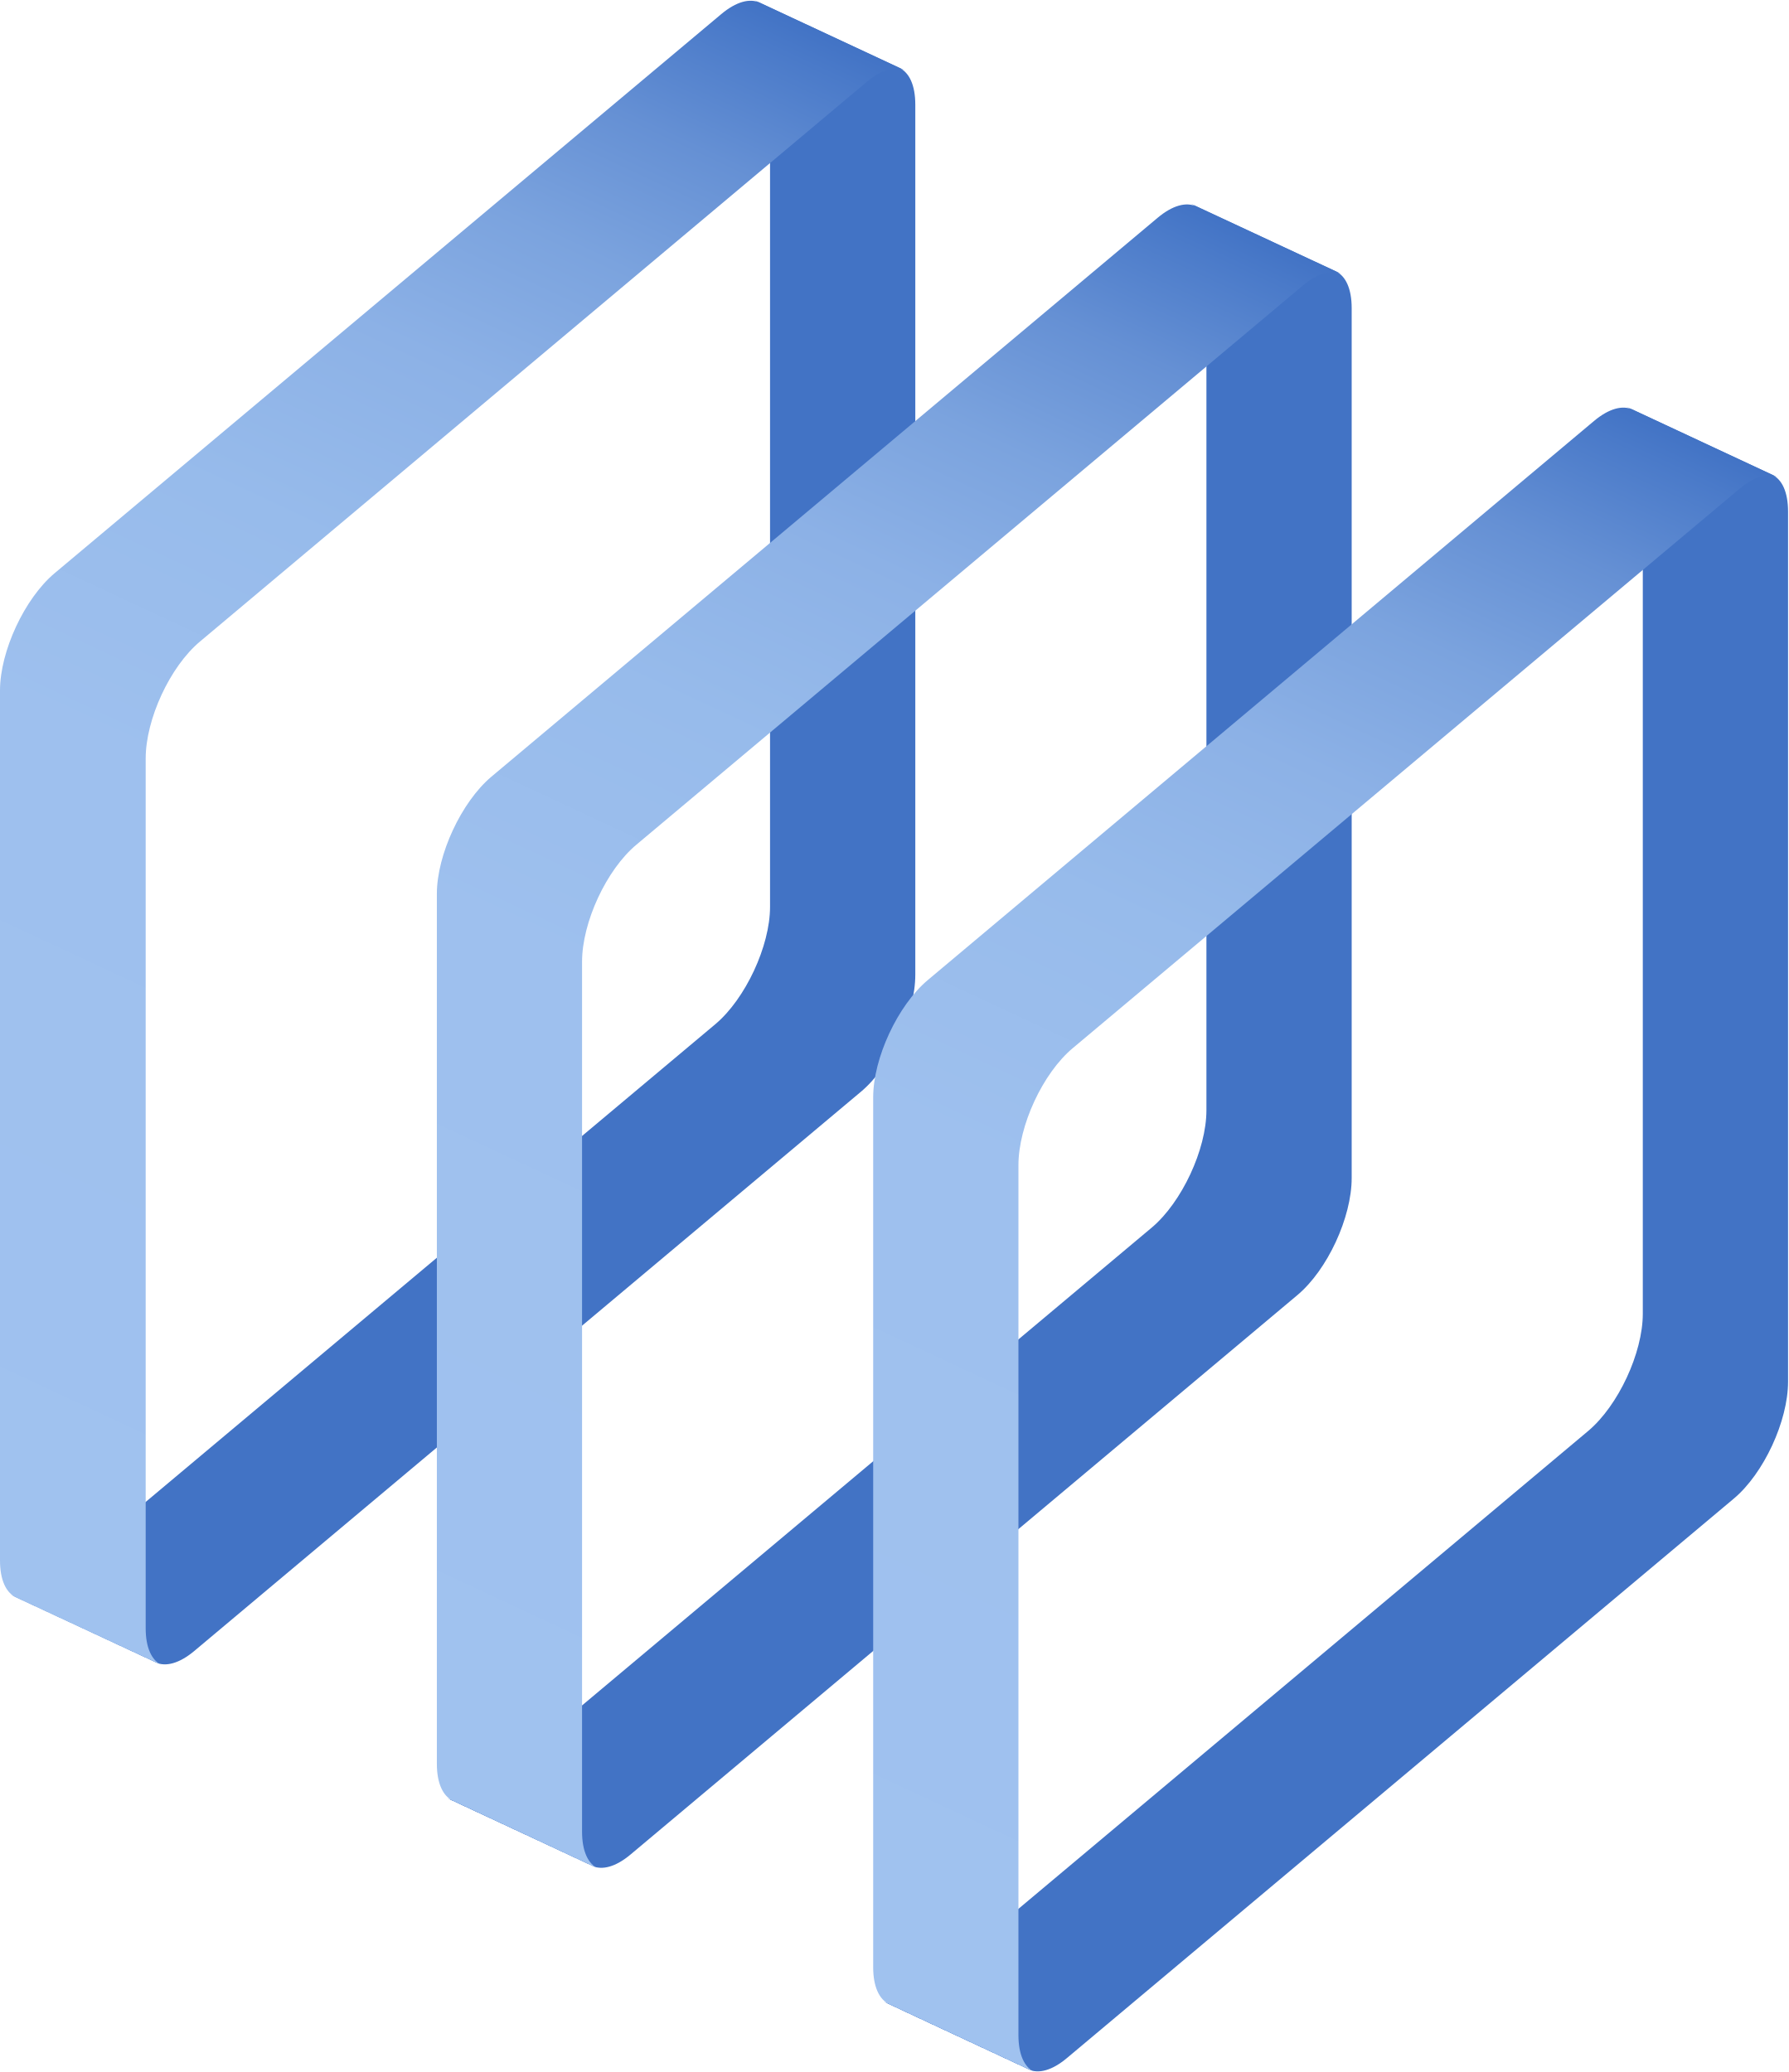
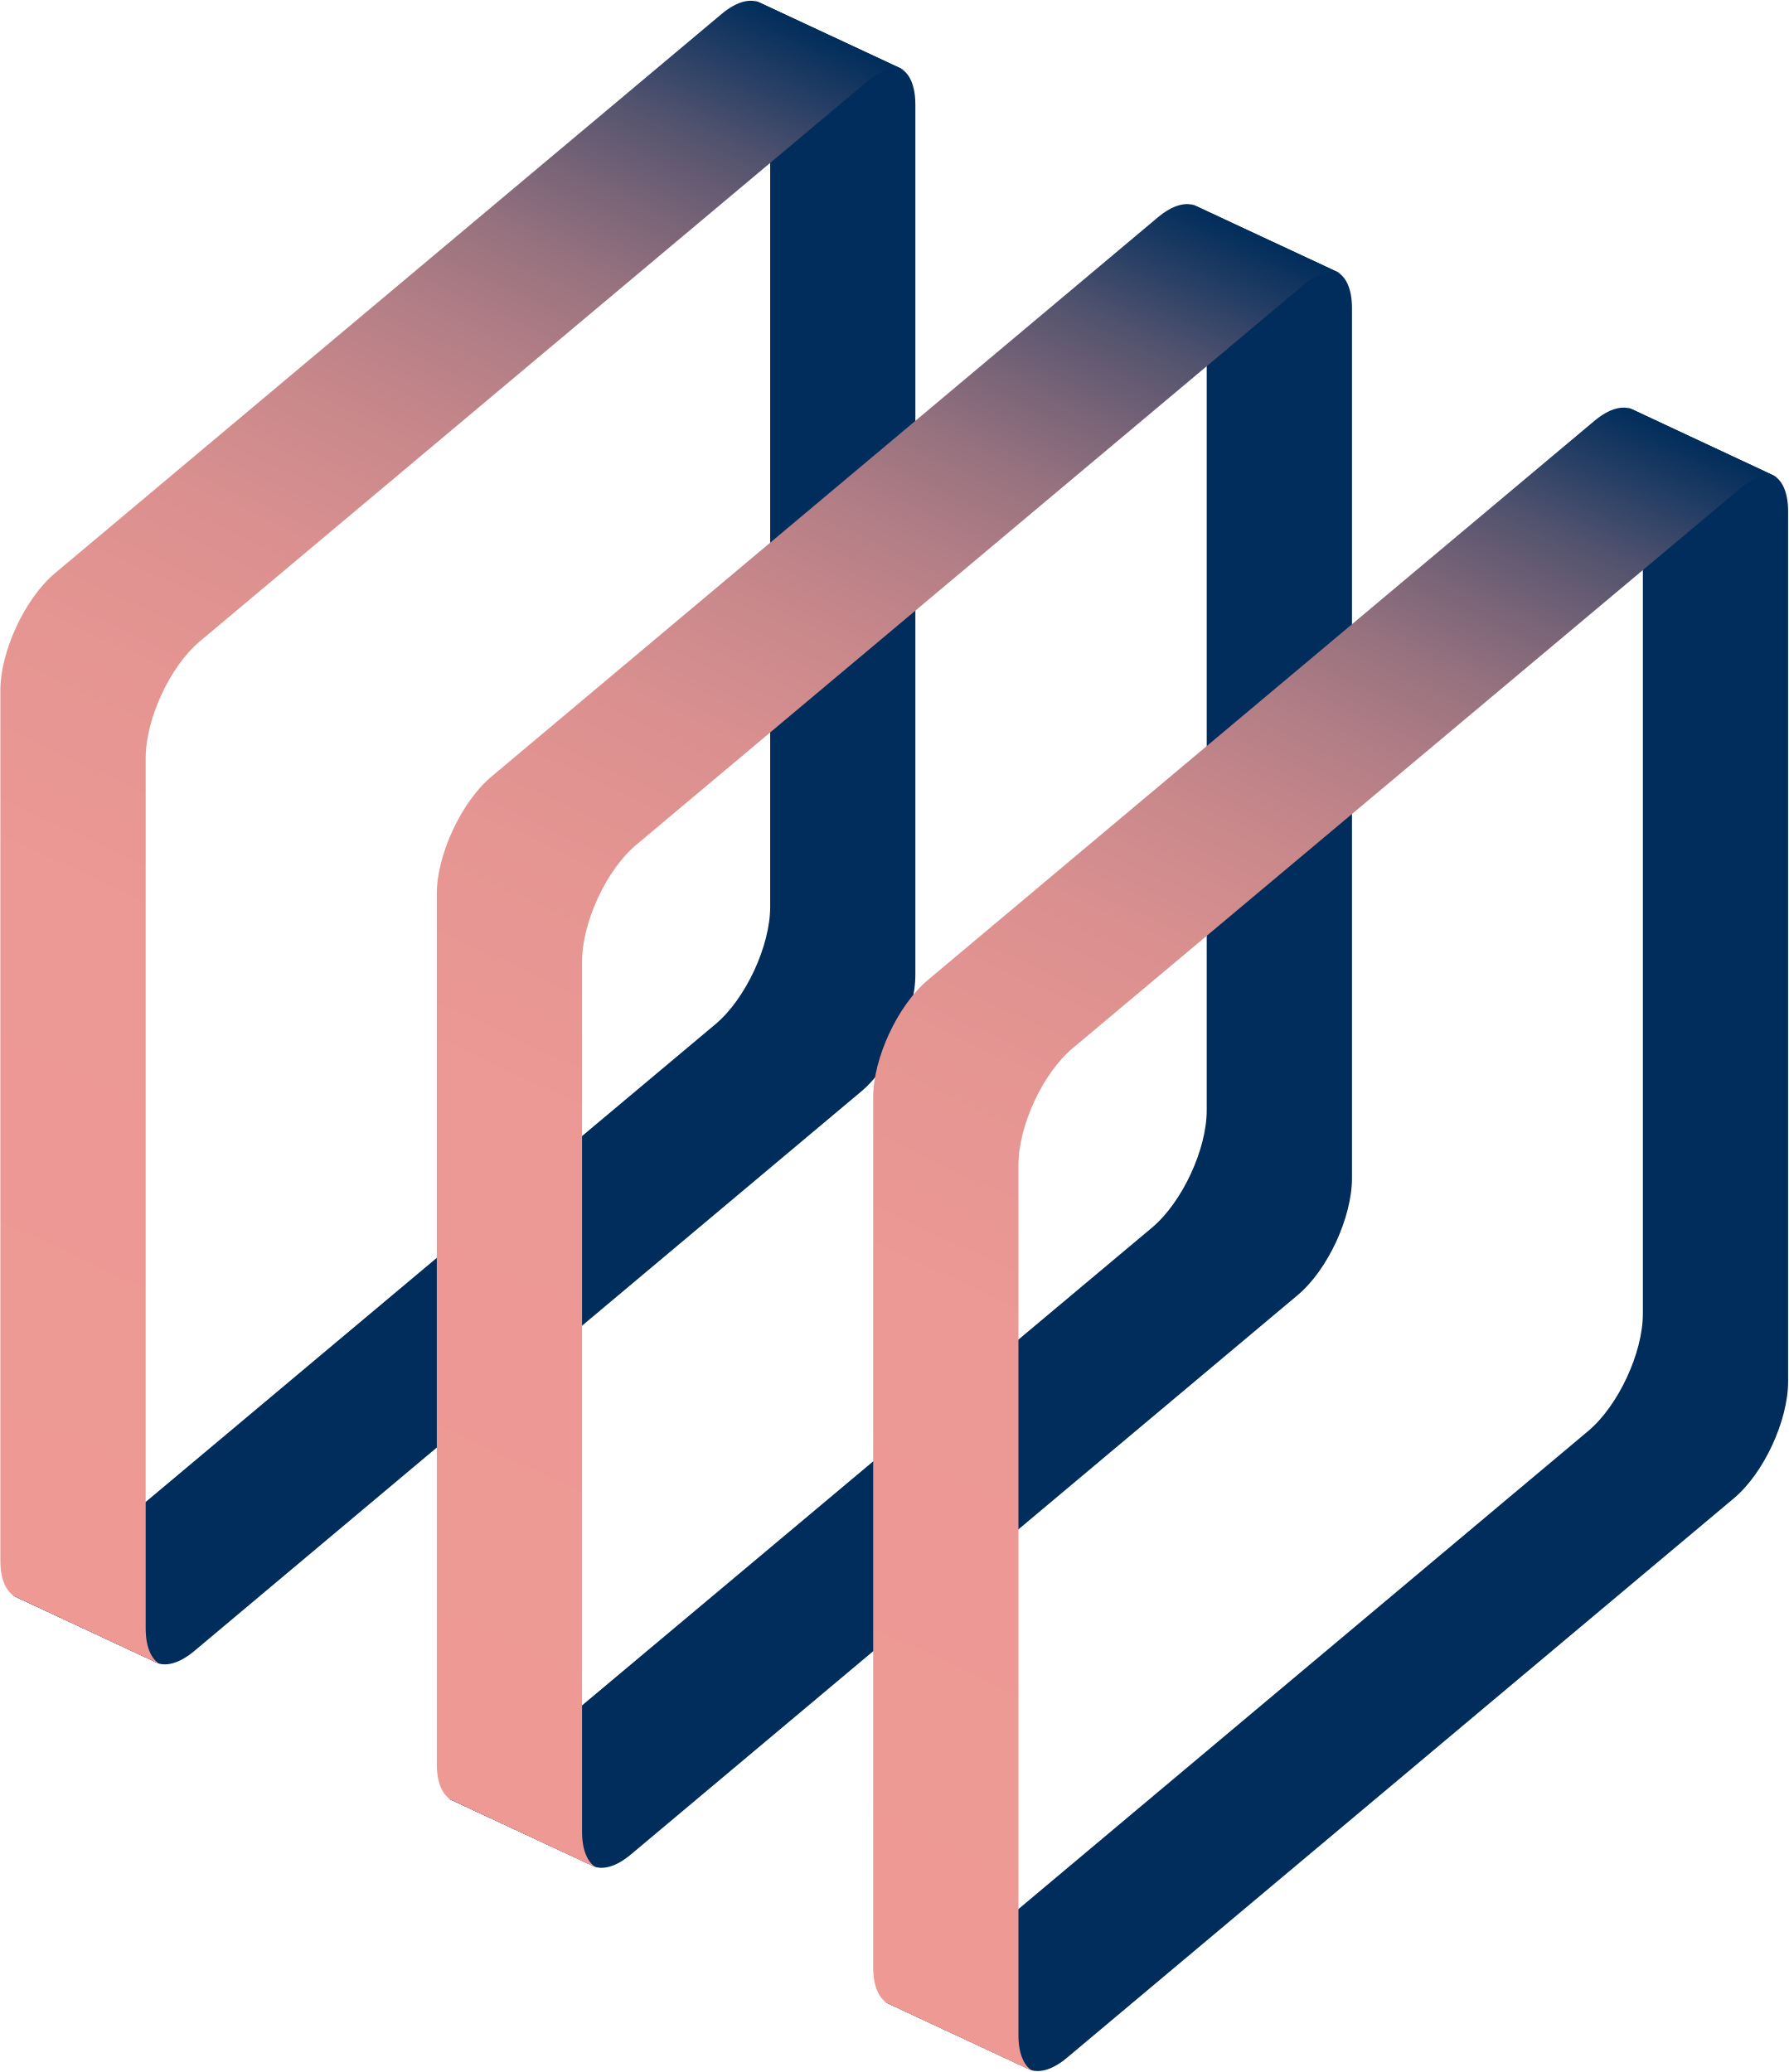
- <svg xmlns="http://www.w3.org/2000/svg" xmlns:xlink="http://www.w3.org/1999/xlink" viewBox="0 0 295.47 342.43">
+ <svg xmlns="http://www.w3.org/2000/svg" xmlns:xlink="http://www.w3.org/1999/xlink" id="Layer_1" data-name="Layer 1" viewBox="0 0 295.47 342.43">
  <defs>
-     <style>.cls-1{fill:url(#linear-gradient);}.cls-2{fill:url(#linear-gradient-2);}.cls-3{fill:url(#linear-gradient-3);}.cls-4{fill:url(#linear-gradient-4);}.cls-5{fill:url(#linear-gradient-5);}.cls-6{fill:url(#linear-gradient-6);}</style>
-     <linearGradient id="linear-gradient" x1="-251" y1="195.82" x2="39.77" y2="195.82" gradientTransform="translate(-26.96 -26.78) rotate(-65)" gradientUnits="userSpaceOnUse">
-       <stop offset="0" stop-color="#a0c2ef" />
+     <linearGradient id="linear-gradient" x1="880.28" y1="825.32" x2="1171.05" y2="825.32" gradientTransform="translate(56.55 1362.51) rotate(-65)" gradientUnits="userSpaceOnUse">
      <stop offset="0" stop-color="#9abded" />
      <stop offset="0" stop-color="#4273c5" />
+       <stop offset="0" stop-color="#002d5b" />
    </linearGradient>
-     <linearGradient id="linear-gradient-2" x1="-251" y1="129.09" x2="39.77" y2="129.09" gradientTransform="translate(-26.96 -26.78) rotate(-65)" gradientUnits="userSpaceOnUse">
+     <linearGradient id="linear-gradient-2" x1="880.28" y1="758.59" x2="1171.05" y2="758.59" gradientTransform="translate(56.55 1362.51) rotate(-65)" gradientUnits="userSpaceOnUse">
+       <stop offset="0" stop-color="#ee9994" />
+       <stop offset="0.38" stop-color="#ec9894" />
+       <stop offset="0.51" stop-color="#e59592" />
+       <stop offset="0.61" stop-color="#da908f" />
+       <stop offset="0.69" stop-color="#c9888b" />
+       <stop offset="0.76" stop-color="#b37e86" />
+       <stop offset="0.82" stop-color="#97727f" />
+       <stop offset="0.87" stop-color="#776377" />
+       <stop offset="0.92" stop-color="#51526e" />
+       <stop offset="0.96" stop-color="#283f65" />
+       <stop offset="1" stop-color="#002d5b" />
+     </linearGradient>
+     <linearGradient id="linear-gradient-3" x1="880.28" y1="904.88" x2="1171.05" y2="904.88" gradientTransform="translate(56.55 1362.51) rotate(-65)" gradientUnits="userSpaceOnUse">
      <stop offset="0" stop-color="#a0c2ef" />
-       <stop offset="0.46" stop-color="#9ec0ee" />
-       <stop offset="0.62" stop-color="#97bbeb" />
-       <stop offset="0.74" stop-color="#8cb1e6" />
-       <stop offset="0.83" stop-color="#7ba3de" />
-       <stop offset="0.91" stop-color="#6590d4" />
-       <stop offset="0.98" stop-color="#4a7ac9" />
-       <stop offset="1" stop-color="#4273c5" />
+       <stop offset="0" stop-color="#4273c5" />
+       <stop offset="0" stop-color="#002d5b" />
    </linearGradient>
-     <linearGradient id="linear-gradient-3" x1="-251" y1="275.37" x2="39.77" y2="275.37" xlink:href="#linear-gradient" />
-     <linearGradient id="linear-gradient-4" x1="-251" y1="208.64" x2="39.77" y2="208.64" xlink:href="#linear-gradient-2" />
-     <linearGradient id="linear-gradient-5" x1="-251" y1="354.93" x2="39.77" y2="354.93" xlink:href="#linear-gradient" />
-     <linearGradient id="linear-gradient-6" x1="-251" y1="288.2" x2="39.77" y2="288.2" xlink:href="#linear-gradient-2" />
+     <linearGradient id="linear-gradient-4" x1="880.28" y1="838.15" x2="1171.05" y2="838.15" xlink:href="#linear-gradient-2" />
+     <linearGradient id="linear-gradient-5" x1="880.28" y1="984.43" x2="1171.05" y2="984.43" xlink:href="#linear-gradient-3" />
+     <linearGradient id="linear-gradient-6" x1="880.28" y1="917.7" x2="1171.05" y2="917.7" xlink:href="#linear-gradient-2" />
  </defs>
-   <g id="Layer_2" data-name="Layer 2">
-     <g id="Layer_1-2" data-name="Layer 1">
-       <g id="boxes">
-         <g id="box1">
-           <path class="cls-1" d="M25.73,274.74c1.63.76,3.89.19,6.37-1.89l110.13-92.41c5-4.17,9-12.88,9-19.37V17.31c0-3.25-1-5.34-2.66-6.1L124.58,0c1.64.76,2.65,2.86,2.65,6.1V149.87c0,6.48-4.07,15.19-9,19.36L8.07,261.64c-2.48,2.09-4.74,2.66-6.38,1.89Z" />
-           <path class="cls-2" d="M149.57,11.65c-1.63-.76-3.89-.19-6.37,1.89L33.07,106c-5,4.17-9,12.88-9,19.36V269.09c0,3.24,1,5.33,2.66,6.1L2.65,264C1,263.22,0,261.12,0,257.88V114.11c0-6.48,4.06-15.19,9-19.36L119.16,2.34C121.65.25,123.9-.32,125.54.45Z" />
-         </g>
-         <g id="box2">
-           <path class="cls-3" d="M97.83,308.36c1.63.76,3.89.2,6.37-1.89l110.13-92.41c5-4.17,9-12.88,9-19.37V50.93c0-3.24-1-5.34-2.65-6.1l-24-11.21c1.64.76,2.65,2.86,2.65,6.1V183.49c0,6.48-4.07,15.19-9,19.36L80.17,295.27c-2.48,2.08-4.74,2.65-6.38,1.88Z" />
-           <path class="cls-4" d="M221.67,45.28c-1.63-.77-3.89-.2-6.37,1.88L105.17,139.58c-5,4.17-9,12.88-9,19.36V302.71c0,3.24,1,5.33,2.66,6.1l-24-11.21c-1.63-.76-2.65-2.86-2.65-6.1V147.73c0-6.48,4.06-15.19,9-19.36L191.26,36c2.49-2.09,4.74-2.65,6.38-1.89Z" />
-         </g>
-         <g id="box3">
-           <path class="cls-5" d="M169.93,342c1.64.77,3.89.2,6.37-1.89l110.13-92.41c5-4.17,9-12.88,9-19.36V84.55c0-3.24-1-5.34-2.65-6.1l-24-11.21c1.64.77,2.65,2.86,2.65,6.1V217.11c0,6.48-4.06,15.19-9,19.36L152.27,328.89c-2.48,2.08-4.74,2.65-6.37,1.89Z" />
-           <path class="cls-6" d="M293.77,78.9c-1.63-.77-3.89-.2-6.37,1.89L177.27,173.2c-5,4.17-9,12.88-9,19.36V336.33c0,3.24,1,5.34,2.65,6.1l-24-11.21c-1.63-.76-2.65-2.86-2.65-6.1V181.36c0-6.49,4.06-15.2,9-19.37L263.36,69.58c2.49-2.09,4.74-2.65,6.38-1.89Z" />
-         </g>
-       </g>
+   <g id="boxes">
+     <g id="box1">
+       <path d="M1157.86,904.79c1.64.76,3.89.19,6.38-1.89l110.13-92.42c5-4.16,9-12.88,9-19.36V647.35c0-3.24-1-5.33-2.65-6.09l-24-11.21c1.64.76,2.66,2.86,2.66,6.1V779.92c0,6.48-4.06,15.19-9,19.36L1140.2,891.69c-2.48,2.09-4.74,2.66-6.37,1.89Z" transform="translate(-1132.13 -630.05)" style="fill: url(#linear-gradient)" />
+       <path d="M1281.71,641.7c-1.64-.76-3.9-.19-6.38,1.89L1165.2,736c-5,4.17-9,12.88-9,19.36V899.14c0,3.24,1,5.33,2.65,6.1l-24-11.21c-1.64-.76-2.66-2.86-2.66-6.1V744.16c0-6.48,4.06-15.19,9-19.36l110.13-92.41c2.48-2.09,4.74-2.66,6.37-1.89Z" transform="translate(-1132.13 -630.05)" style="fill: url(#linear-gradient-2)" />
+     </g>
+     <g id="box2">
+       <path d="M1230,938.41c1.64.76,3.9.2,6.38-1.89l110.13-92.41c5-4.17,9-12.88,9-19.37V681c0-3.24-1-5.34-2.65-6.1l-24-11.21c1.63.76,2.65,2.86,2.65,6.1V813.54c0,6.48-4.06,15.19-9,19.36L1212.3,925.31c-2.48,2.09-4.74,2.66-6.37,1.89Z" transform="translate(-1132.13 -630.05)" style="fill: url(#linear-gradient-3)" />
+       <path d="M1353.81,675.32c-1.64-.76-3.9-.19-6.38,1.89L1237.3,769.63c-5,4.17-9,12.88-9,19.36V932.76c0,3.24,1,5.33,2.65,6.1l-24-11.21c-1.64-.76-2.66-2.86-2.65-6.1V777.78c0-6.48,4.06-15.19,9-19.36L1323.4,666c2.48-2.09,4.74-2.66,6.37-1.89Z" transform="translate(-1132.13 -630.05)" style="fill: url(#linear-gradient-4)" />
+     </g>
+     <g id="box3">
+       <path d="M1302.06,972c1.64.76,3.9.2,6.38-1.89l110.13-92.41c5-4.17,9-12.88,9-19.36V714.6c0-3.24-1-5.34-2.65-6.1l-24-11.21c1.63.77,2.65,2.86,2.65,6.1V847.16c0,6.48-4.06,15.19-9,19.36l-110.12,92.42c-2.49,2.08-4.74,2.65-6.38,1.88Z" transform="translate(-1132.13 -630.05)" style="fill: url(#linear-gradient-5)" />
+       <path d="M1425.91,709c-1.64-.77-3.89-.2-6.38,1.88L1309.4,803.25c-5,4.17-9,12.88-9,19.36V966.38c0,3.24,1,5.34,2.65,6.1l-24-11.21c-1.64-.76-2.65-2.86-2.65-6.1V811.41c0-6.49,4.06-15.2,9-19.37l110.13-92.41c2.48-2.09,4.74-2.65,6.38-1.89Z" transform="translate(-1132.13 -630.05)" style="fill: url(#linear-gradient-6)" />
    </g>
  </g>
</svg>
